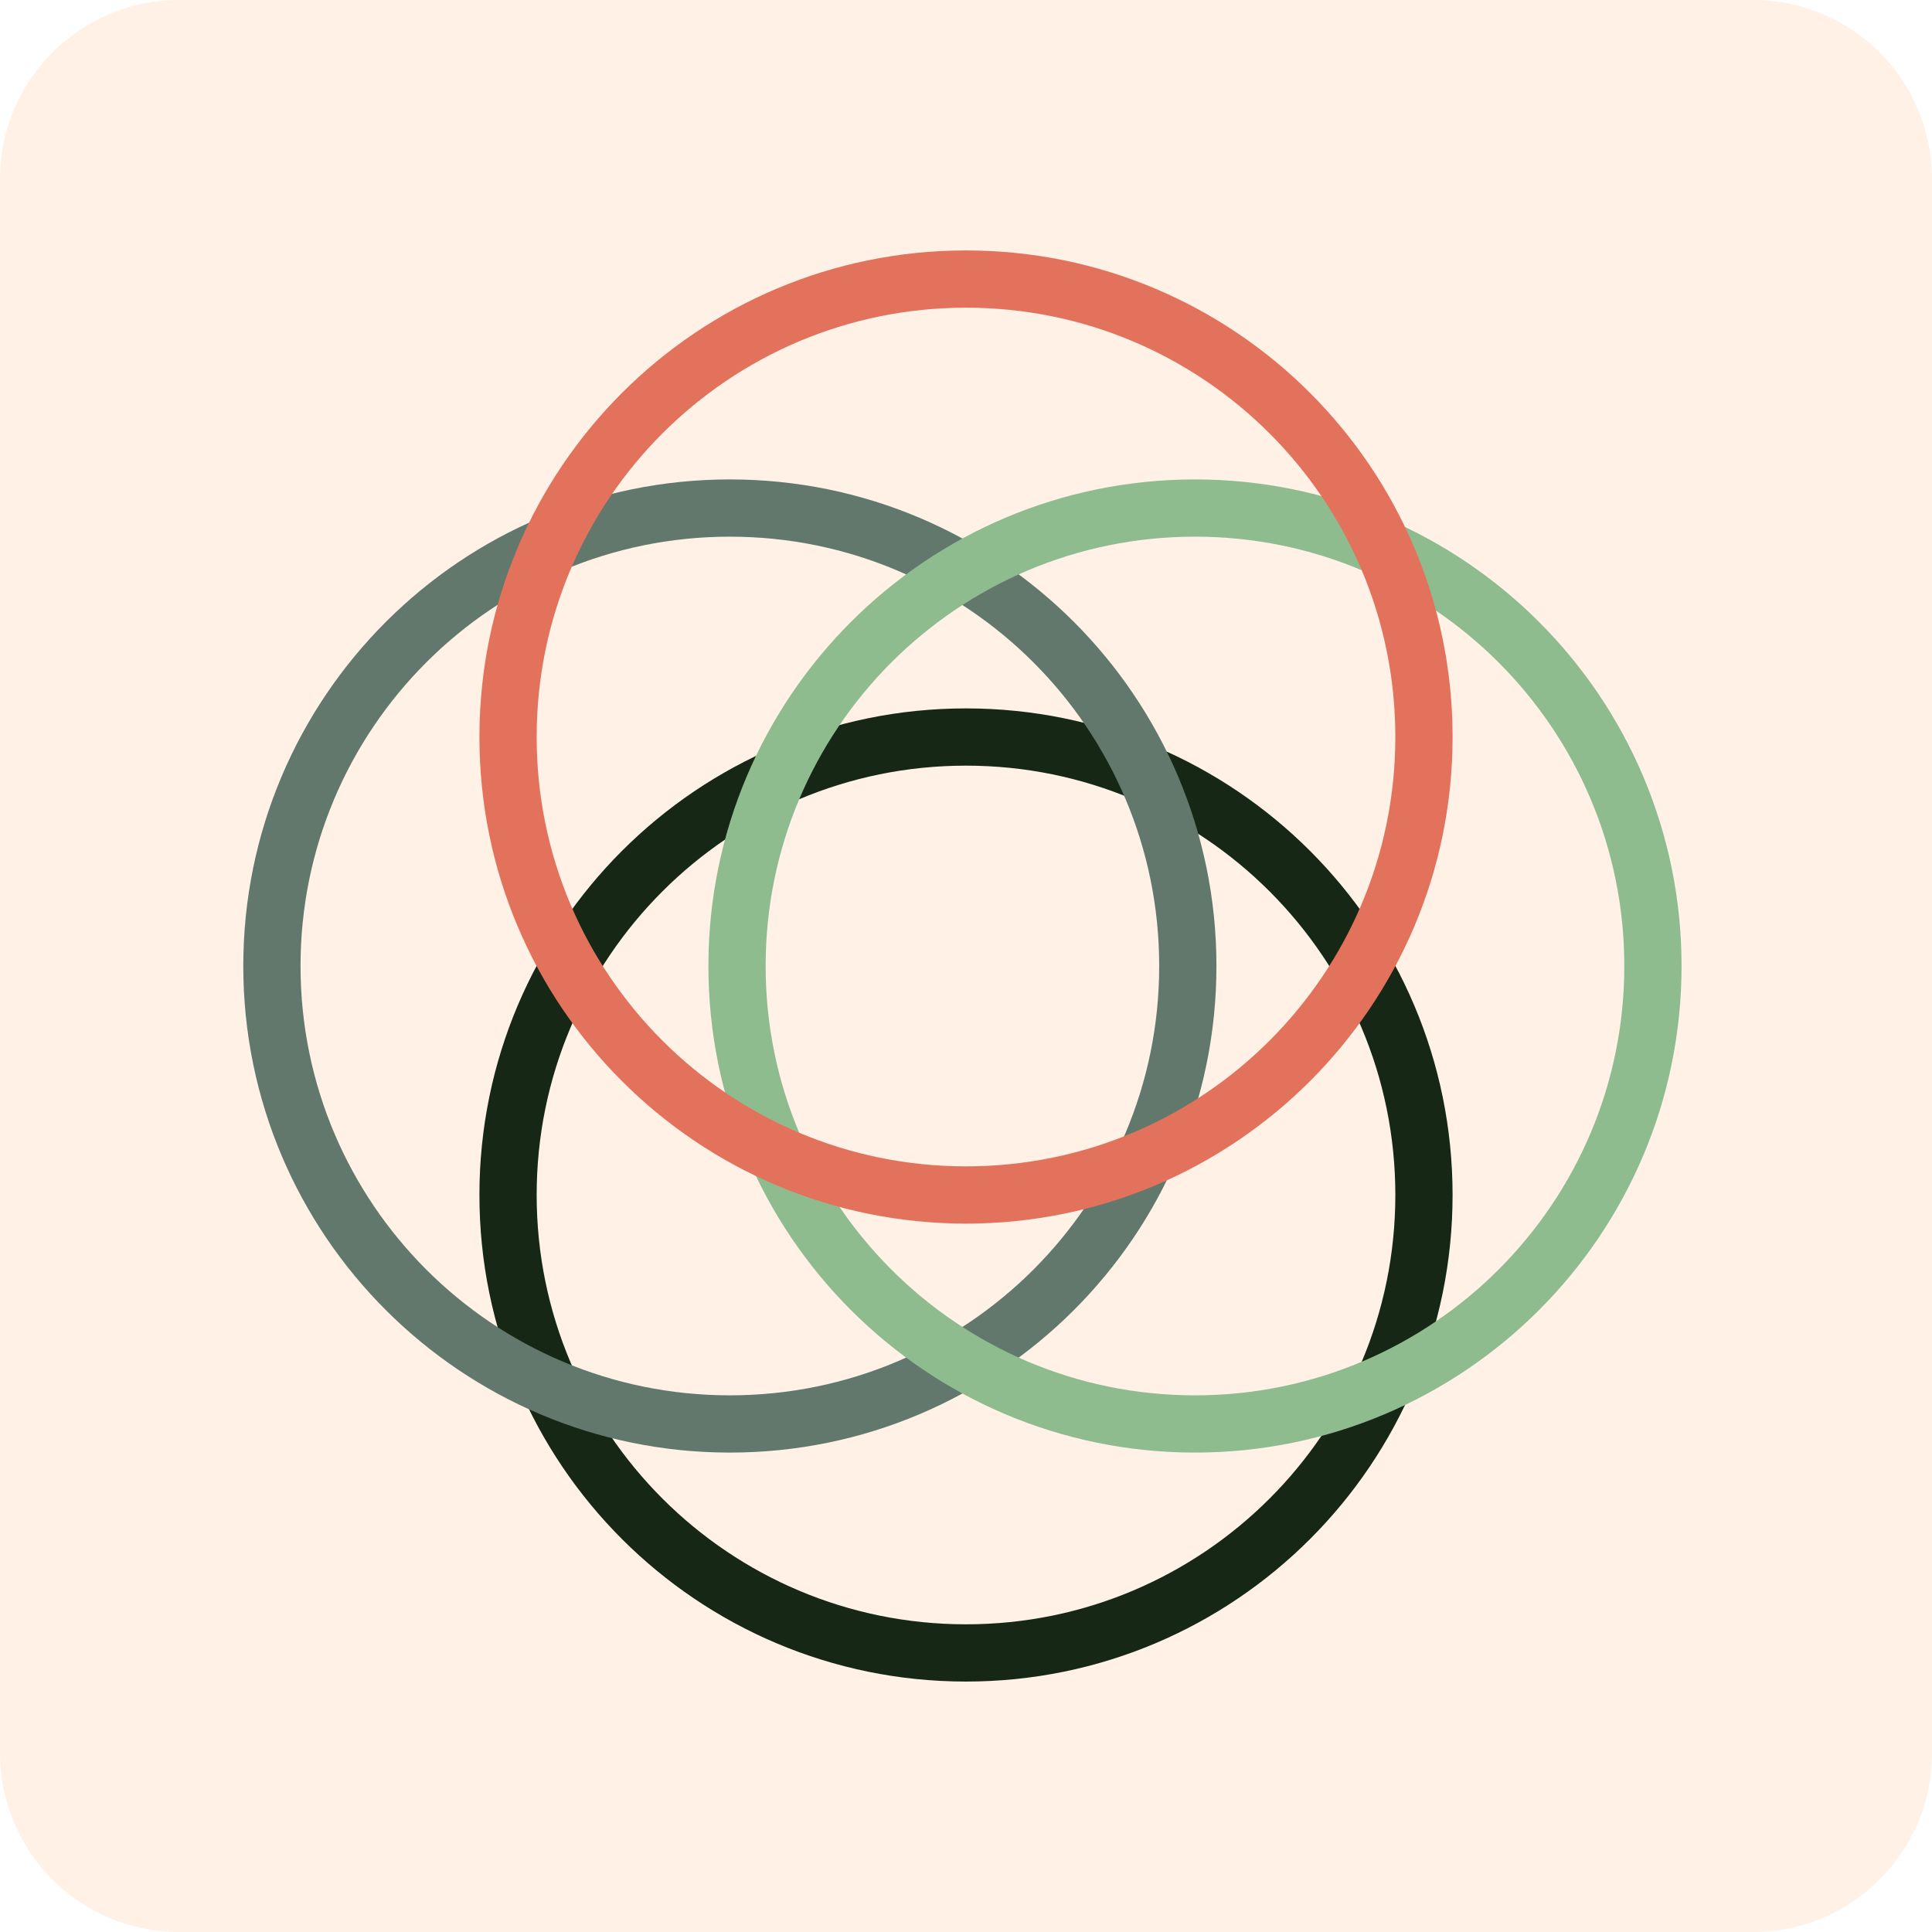
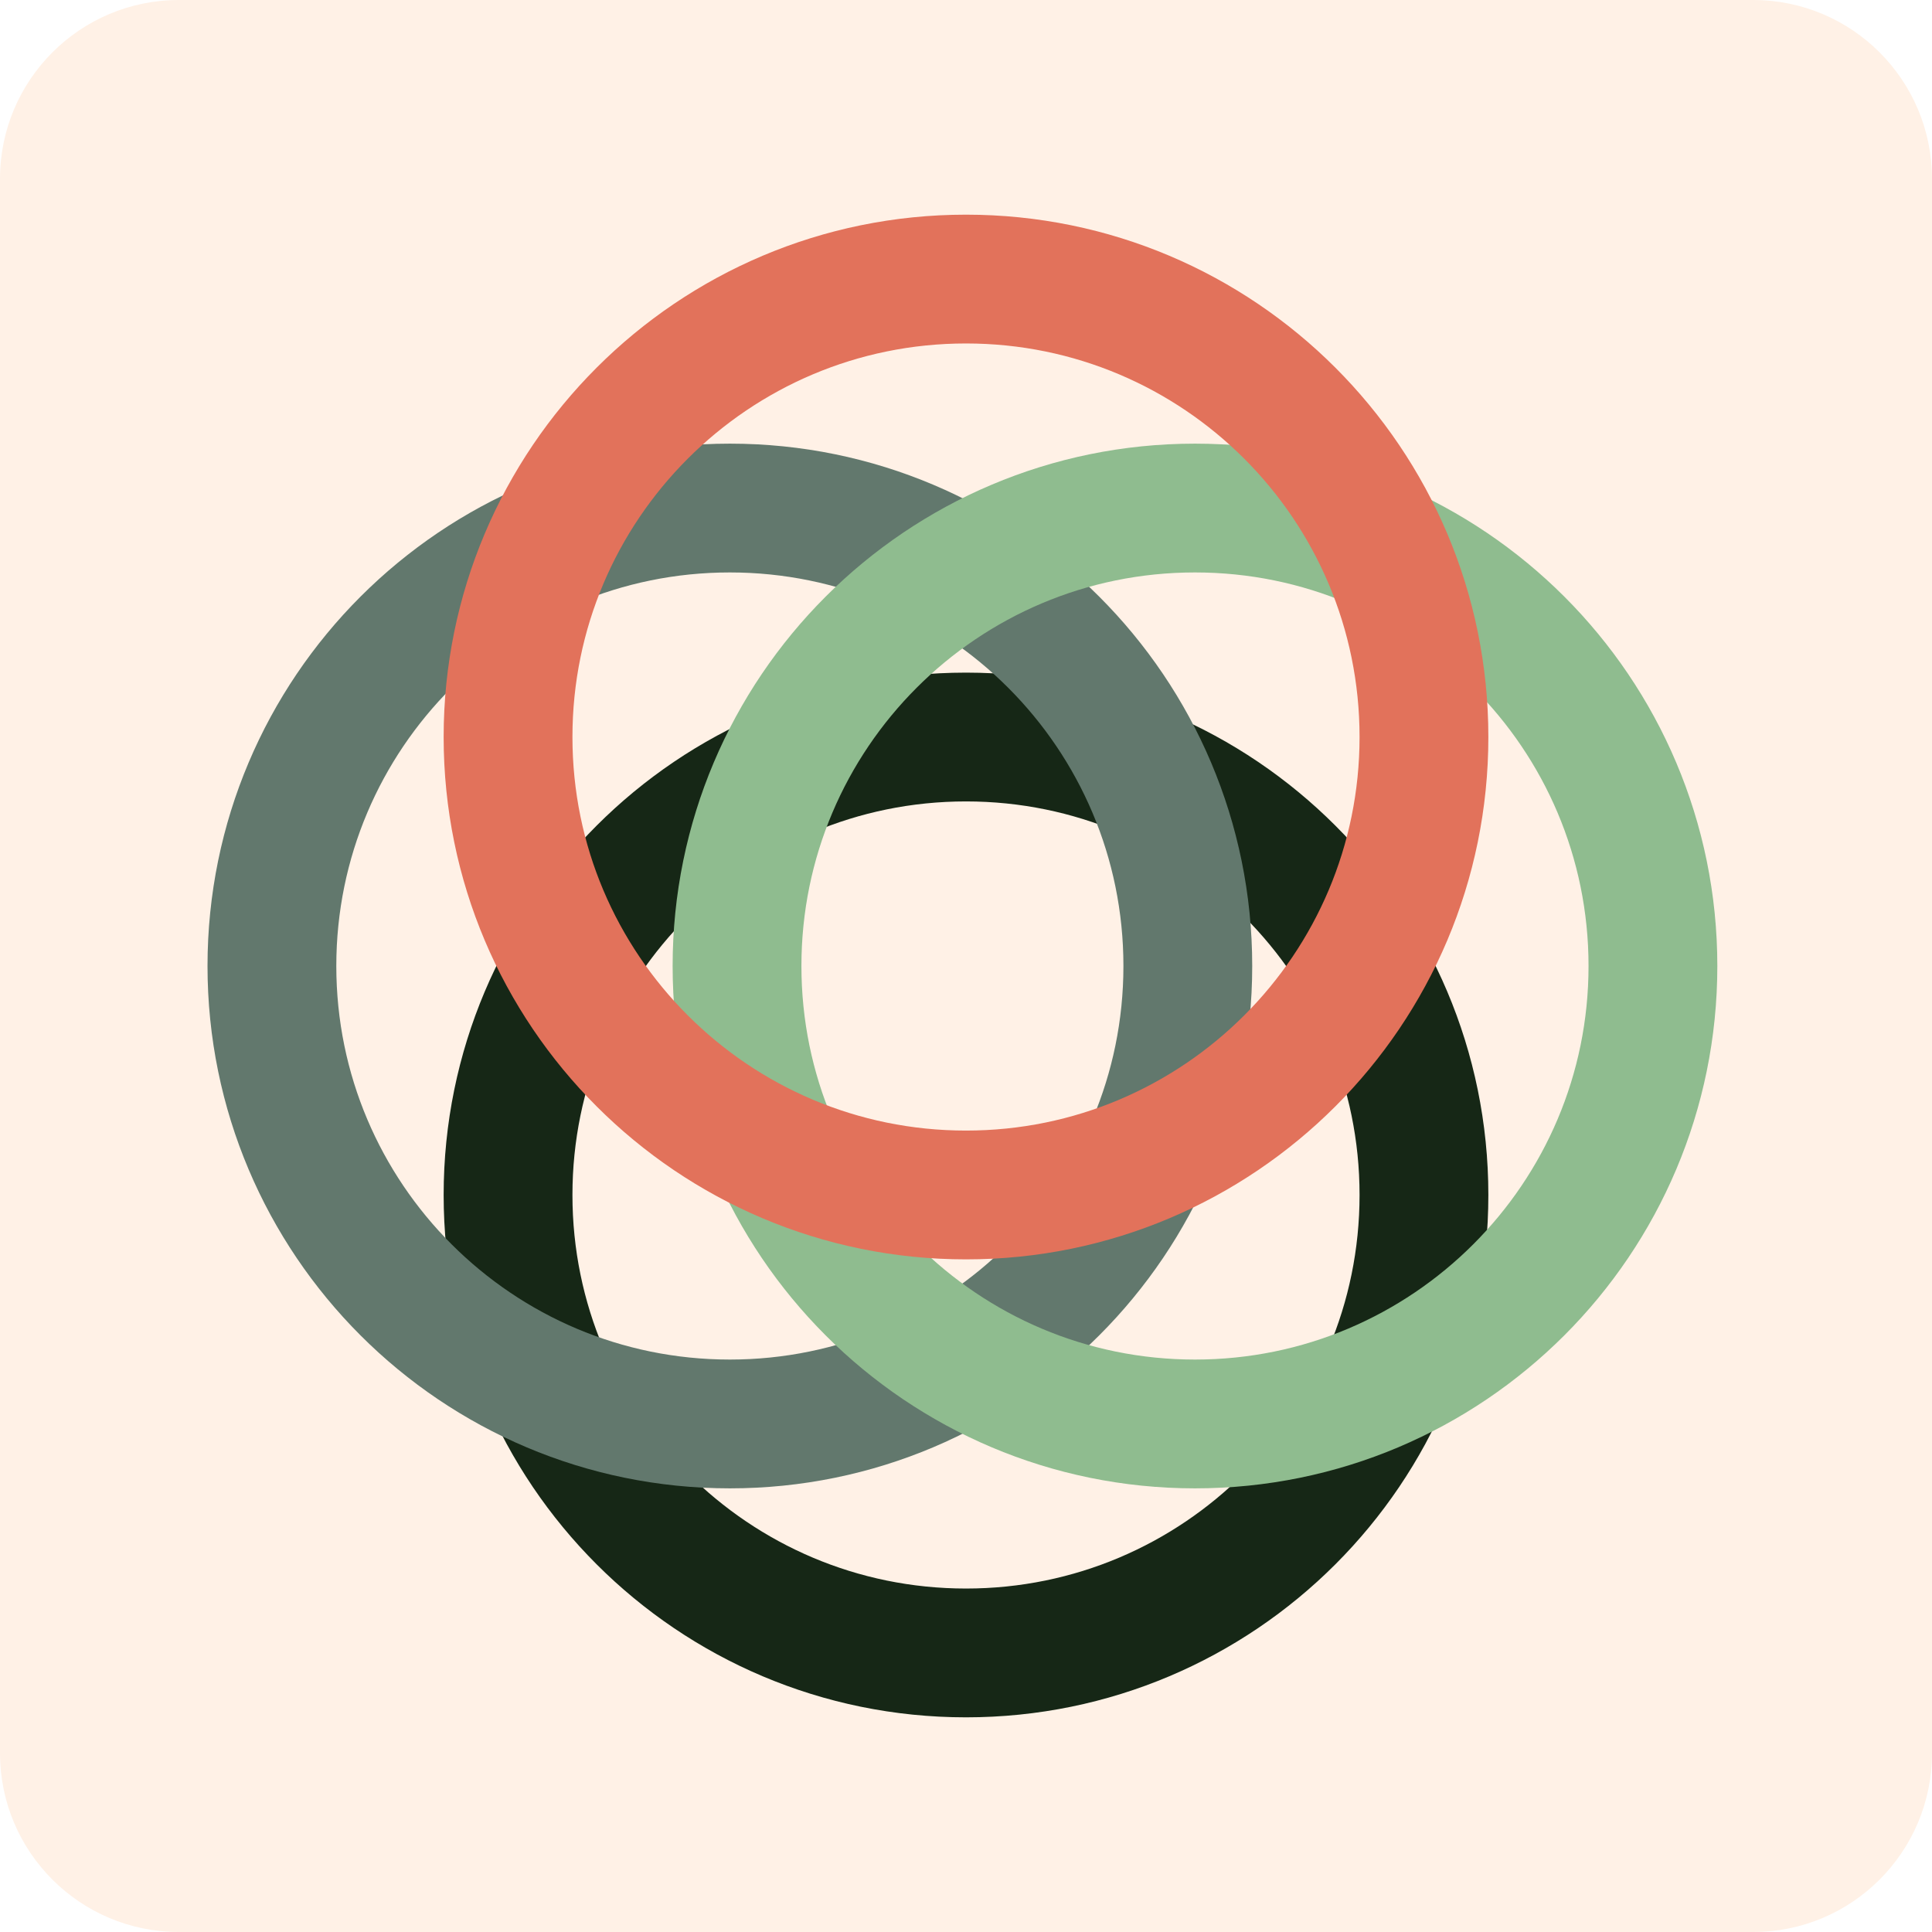
<svg xmlns="http://www.w3.org/2000/svg" width="1080" height="1080" viewBox="0 0 1080 1080" fill="none">
  <rect width="1080" height="1080" rx="100" fill="#FFF1E6" />
-   <circle cx="540" cy="668" r="256" stroke="#162716" stroke-width="32" />
-   <circle cx="408" cy="540" r="256" stroke="#62786D" stroke-width="32" />
-   <circle cx="668" cy="540" r="256" stroke="#8FBC8F" stroke-width="32" />
-   <circle cx="540" cy="412" r="256" stroke="#E2725B" stroke-width="32" />
+   <circle cx="540" cy="668" r="256" stroke="#162716" stroke-width="72" />
+   <circle cx="408" cy="540" r="256" stroke="#62786D" stroke-width="72" />
+   <circle cx="668" cy="540" r="256" stroke="#8FBC8F" stroke-width="72" />
+   <circle cx="540" cy="412" r="256" stroke="#E2725B" stroke-width="72" />
</svg>
